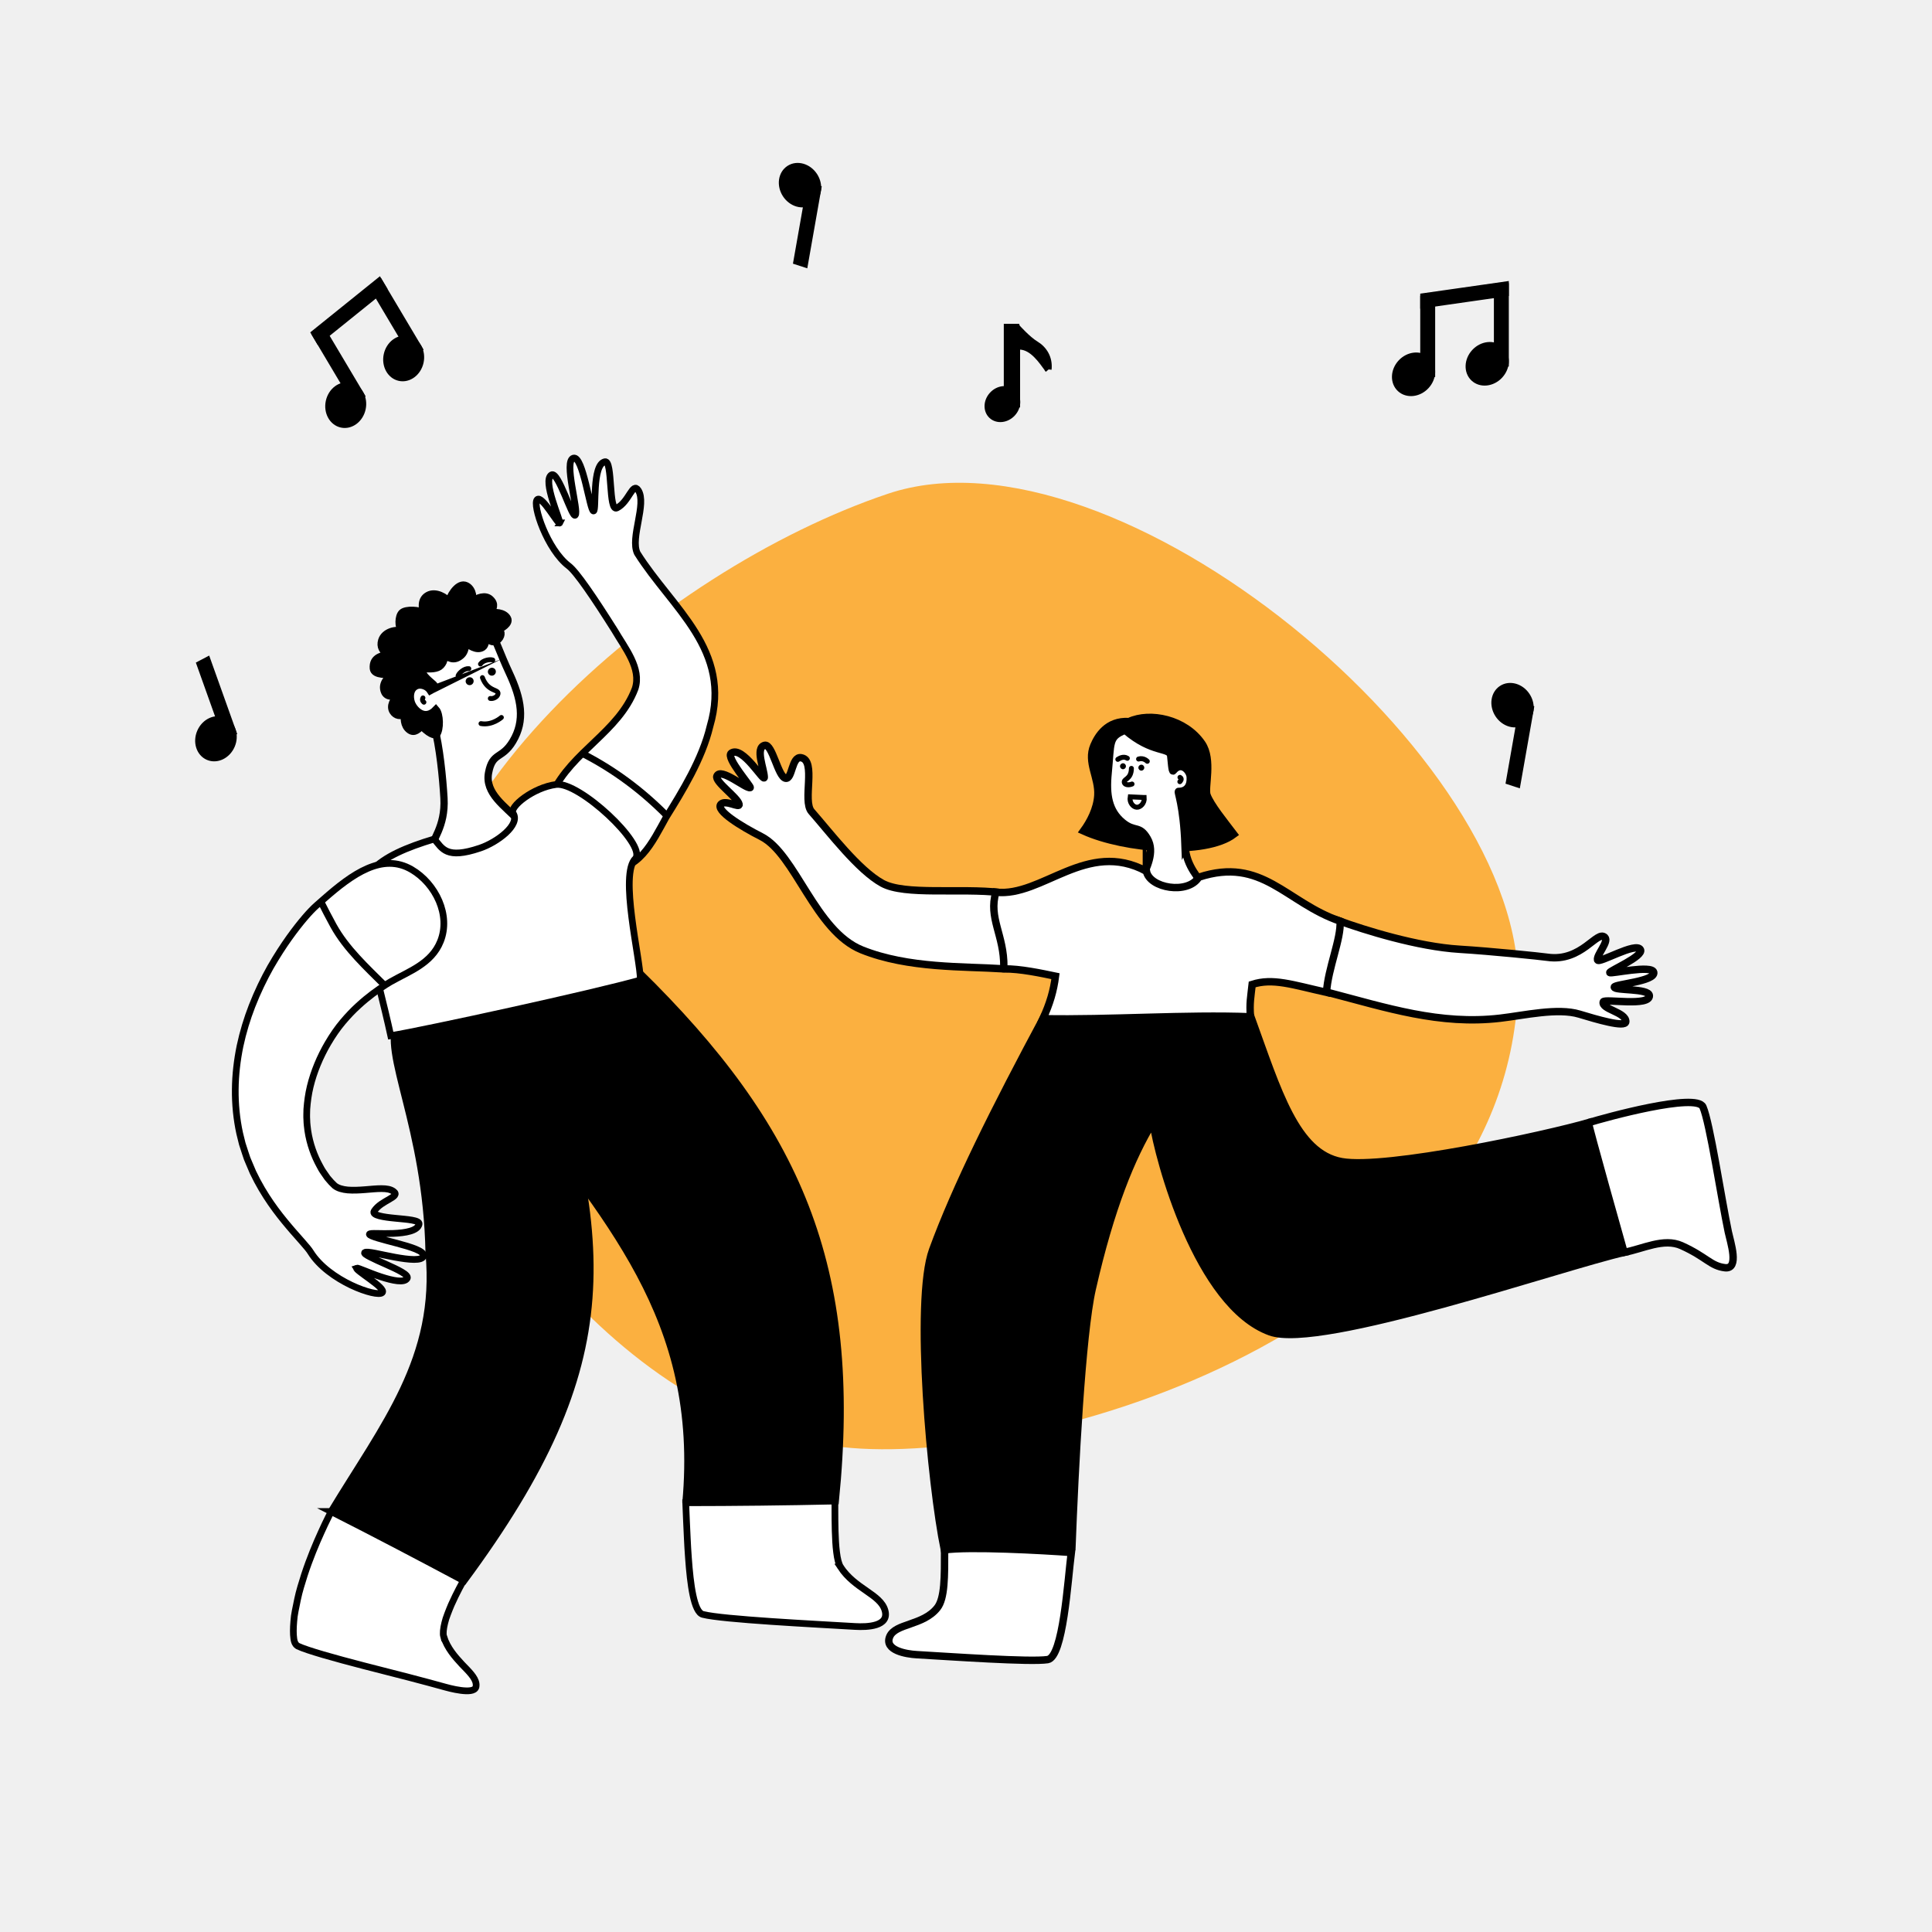
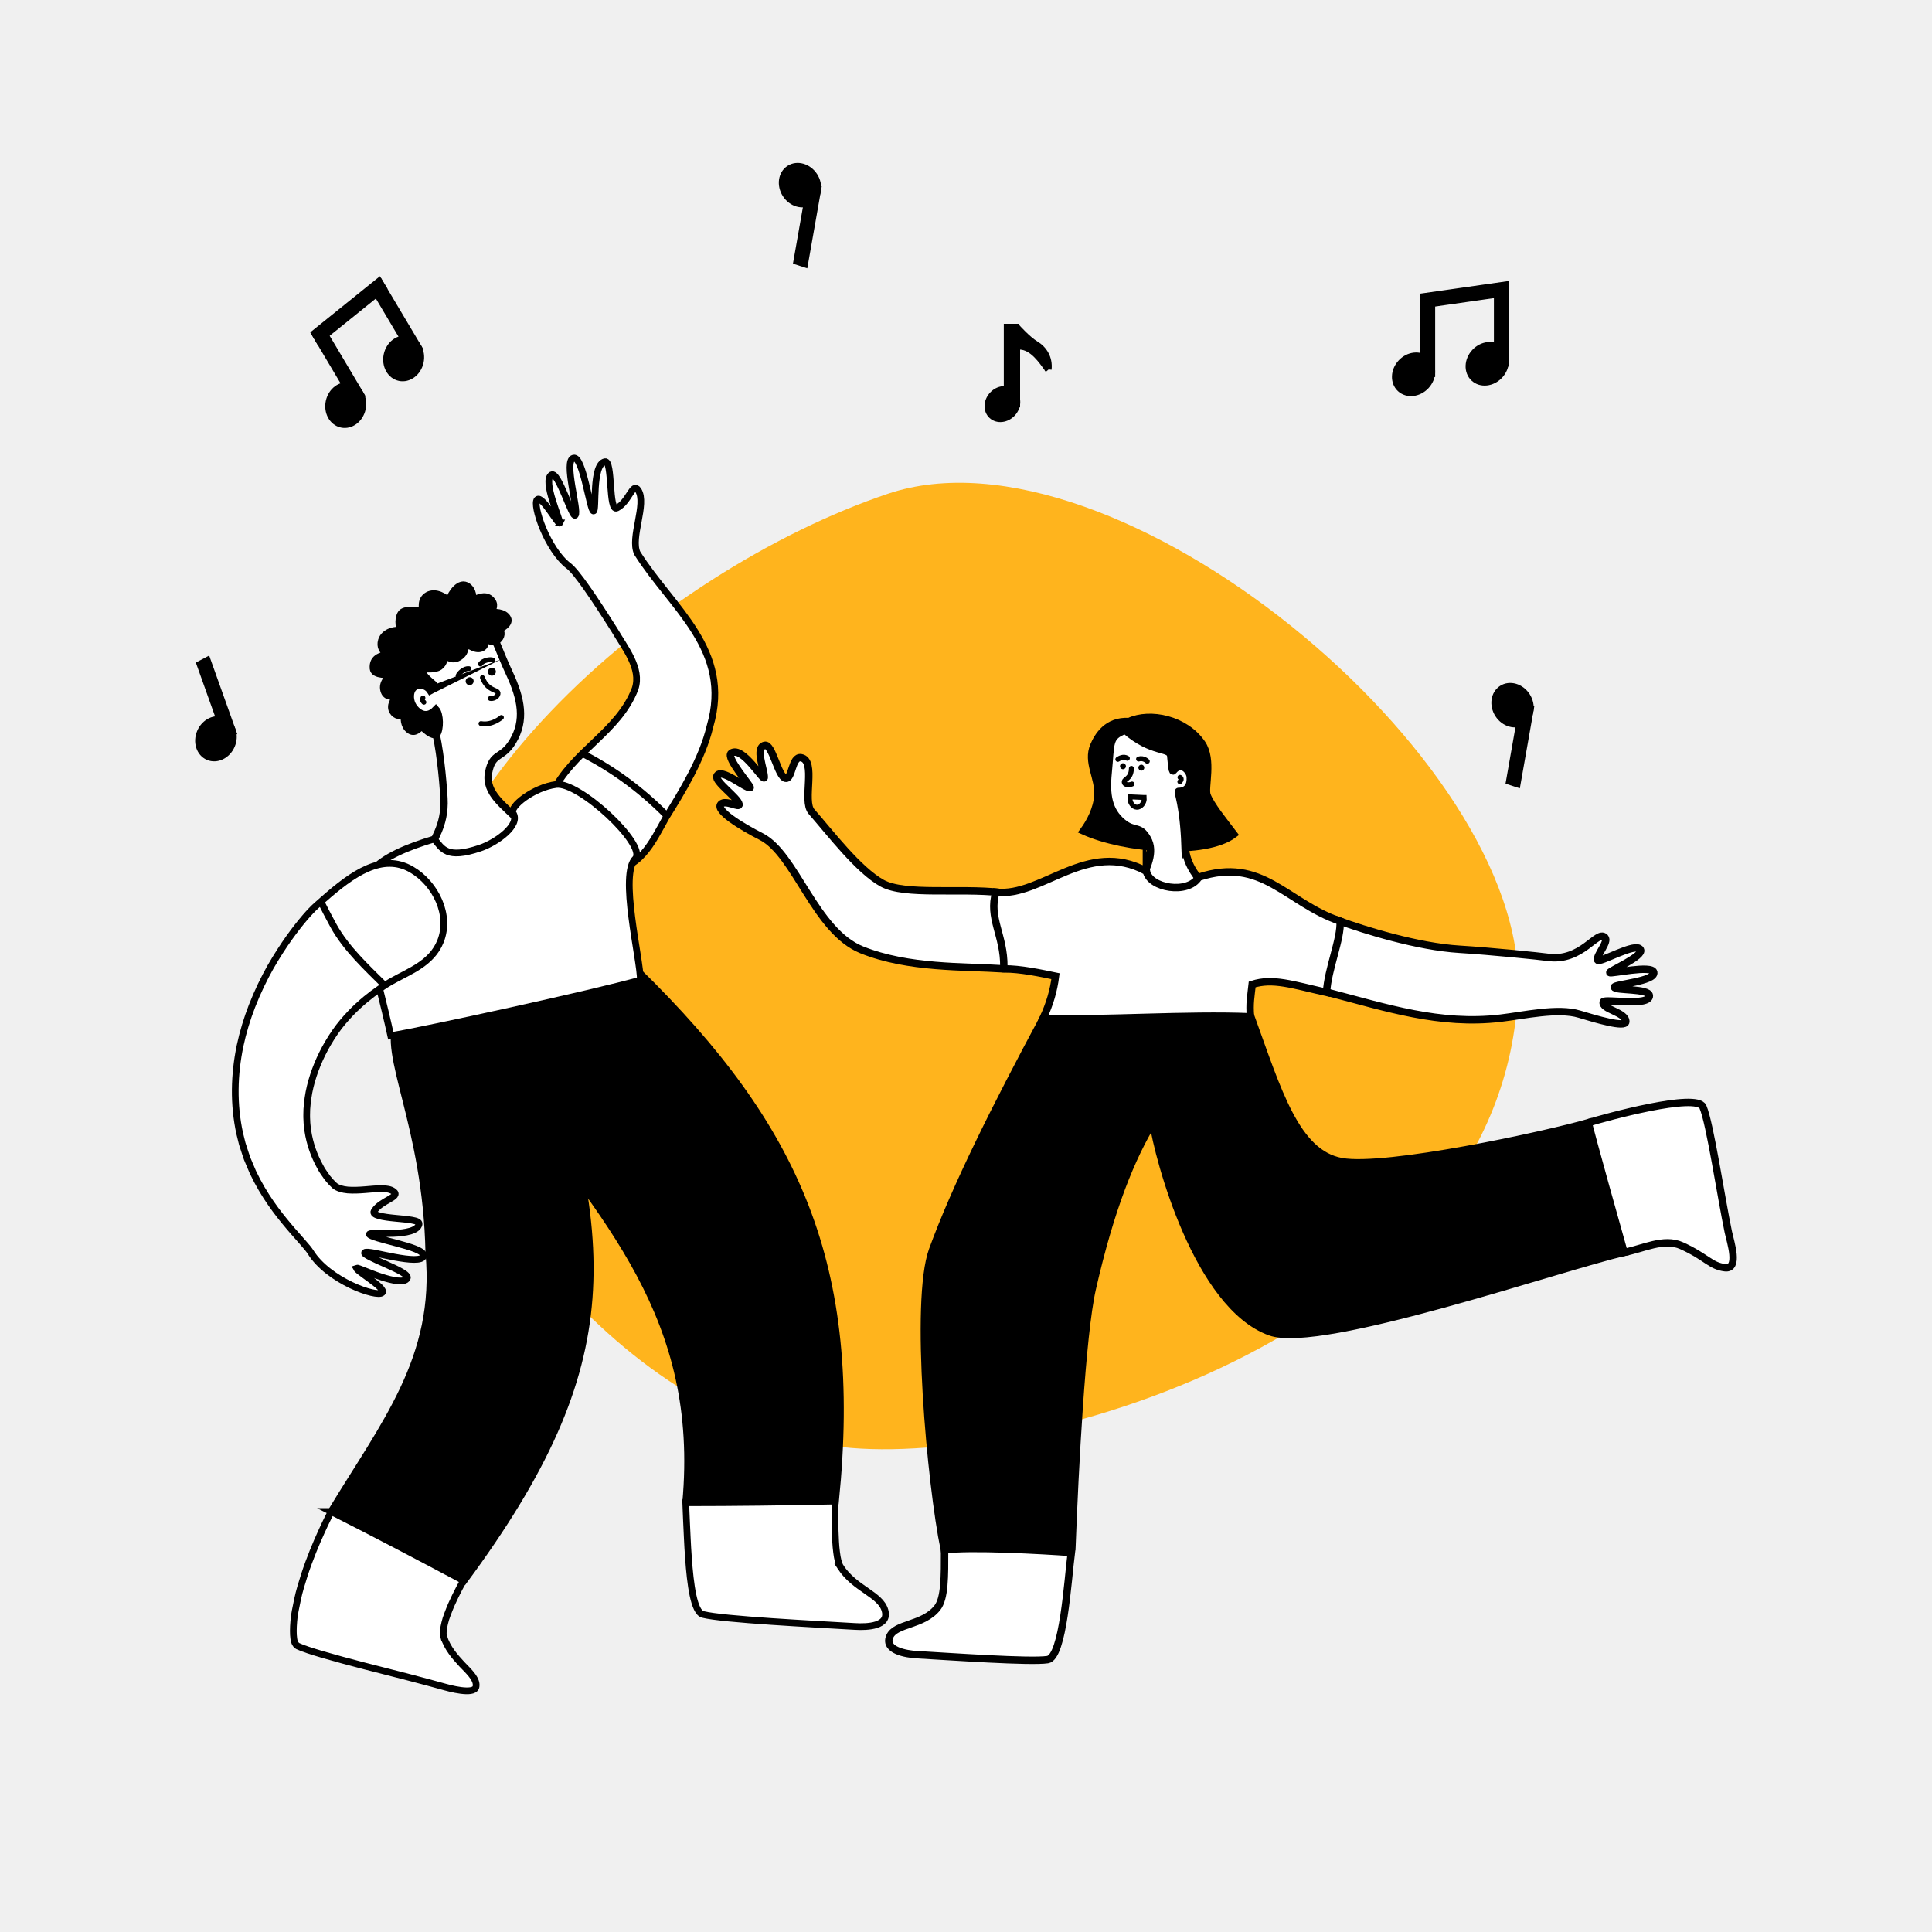
<svg xmlns="http://www.w3.org/2000/svg" id="Layer_1" viewBox="0 0 800 800">
  <defs>
-     <style>.cls-1,.cls-2{stroke-width:3.02px;}.cls-1,.cls-2,.cls-3,.cls-4,.cls-5,.cls-6,.cls-7,.cls-8,.cls-9,.cls-10,.cls-11,.cls-12{stroke:#000;}.cls-1,.cls-2,.cls-3,.cls-4,.cls-10,.cls-11{stroke-miterlimit:24;}.cls-1,.cls-3,.cls-4,.cls-5,.cls-12{fill:#fff;}.cls-3,.cls-4,.cls-6,.cls-10,.cls-12{stroke-width:3.07px;}.cls-13{fill:#fbb040;}.cls-4,.cls-8,.cls-9,.cls-11{stroke-linecap:round;}.cls-5,.cls-6,.cls-7,.cls-8,.cls-9,.cls-12{stroke-miterlimit:10;}.cls-5,.cls-7{stroke-width:2.78px;}.cls-8,.cls-9,.cls-11{fill:none;}.cls-8,.cls-11{stroke-width:2.01px;}.cls-9{stroke-width:2.05px;}</style>
+     <style>.cls-1,.cls-2{stroke-width:3.02px;}.cls-1,.cls-2,.cls-3,.cls-4,.cls-5,.cls-6,.cls-7,.cls-8,.cls-9,.cls-10,.cls-11,.cls-12{stroke:#000;}.cls-1,.cls-2,.cls-3,.cls-4,.cls-10,.cls-11{stroke-miterlimit:24;}.cls-1,.cls-3,.cls-4,.cls-5,.cls-12{fill:#fff;}.cls-3,.cls-4,.cls-6,.cls-10,.cls-12{stroke-width:3.07px;}.cls-13{fill:#FFB41D;}.cls-4,.cls-8,.cls-9,.cls-11{stroke-linecap:round;}.cls-5,.cls-6,.cls-7,.cls-8,.cls-9,.cls-12{stroke-miterlimit:10;}.cls-5,.cls-7{stroke-width:2.78px;}.cls-8,.cls-9,.cls-11{fill:none;}.cls-8,.cls-11{stroke-width:2.01px;}.cls-9{stroke-width:2.05px;}</style>
  </defs>
  <path id="background_shape" class="cls-13" d="M173.43,431.41c-19.1-93.8,99.92-195.25,194.24-226.96,94.31-31.71,264.51,109.67,260.89,205.49-5.34,141.58-200.31,198.09-279.73,189.28-99.62-11.06-167.04-126.76-175.4-167.8Z" />
  <g>
    <ellipse class="cls-7" cx="89.43" cy="305.9" rx="8.12" ry="7.04" transform="translate(-226.91 267.1) rotate(-66.71)" />
    <polygon class="cls-7" points="85.85 273.43 82.81 275.03 93.47 304.87 96.51 303.27 85.85 273.43" />
  </g>
  <g>
    <ellipse class="cls-7" cx="331.26" cy="76.68" rx="7.04" ry="8.12" transform="translate(11.62 192.61) rotate(-32.97)" />
    <polygon class="cls-7" points="333.19 109.29 329.92 108.23 335.42 77.02 338.69 78.09 333.19 109.29" />
  </g>
  <g>
    <ellipse class="cls-7" cx="626.31" cy="292.01" rx="7.04" ry="8.12" transform="translate(-58.05 387.85) rotate(-32.97)" />
    <polygon class="cls-7" points="628.24 324.62 624.98 323.55 630.47 292.34 633.74 293.41 628.24 324.62" />
  </g>
  <g>
    <ellipse class="cls-7" cx="585.32" cy="154.98" rx="8.12" ry="7.04" transform="translate(73.02 477.73) rotate(-47.04)" />
    <polygon class="cls-7" points="592.88 123.19 589.48 123.68 589.48 155.37 592.88 154.88 592.88 123.19" />
    <polygon class="cls-7" points="623.38 121.36 623.38 117.96 589.48 122.8 589.48 126.21 623.38 121.36" />
    <ellipse class="cls-7" cx="615.82" cy="150.62" rx="8.12" ry="7.04" transform="translate(85.92 498.67) rotate(-47.04)" />
    <polygon class="cls-7" points="623.38 118.84 619.98 119.33 619.98 151.02 623.38 150.53 623.38 118.84" />
  </g>
  <g>
    <ellipse class="cls-7" cx="143.15" cy="167.73" rx="8.12" ry="7.04" transform="translate(-51.09 272.12) rotate(-77.77)" />
    <polygon class="cls-7" points="133.4 136.55 130.73 138.7 146.92 165.94 149.6 163.79 133.4 136.55" />
    <polygon class="cls-7" points="158.69 119.39 156.95 116.47 130.28 137.95 132.02 140.88 158.69 119.39" />
    <ellipse class="cls-7" cx="167.14" cy="148.4" rx="8.12" ry="7.04" transform="translate(-13.29 280.33) rotate(-77.77)" />
    <polygon class="cls-7" points="157.39 117.22 154.72 119.37 170.91 146.61 173.59 144.46 157.39 117.22" />
  </g>
  <g>
    <ellipse class="cls-7" cx="415.07" cy="167.32" rx="6.45" ry="5.59" transform="translate(9.76 357.06) rotate(-47.04)" />
    <path class="cls-7" d="M434.06,152.97c-2.67-3.66-6.44-9.41-11.79-9.61-.5-.02-.92-.1-1.26-.24v24.19h-3.97v-31.84h3.94s.02,.06,.02,.06c0,0,4.45,5.02,7.8,7.03,3.47,2.08,5.75,5.75,5.25,10.4Z" />
  </g>
  <g>
    <g>
      <path id="pants" class="cls-6" d="M555.5,481.01c18.31,3.3,84.67-11.02,102.58-16.24,5.47,14.65,11.4,31.88,14.86,53.72-25.92,5.82-126.1,40.59-147,33.02-30.13-10.91-46.28-71.65-48.53-86.9-8.87,14.57-17.48,35.4-25.14,69.06-4.35,19.13-7.2,74.66-8.43,107.46,0,.24-.23,.42-.47,.38-18.71-2.67-28.78,3.01-52.37,.04-5.54-26.77-12.53-102.83-4.84-123.93,9.48-26,25.68-58.46,46.43-97.12,36.9-2.61,48.91,1.71,85.55,1,10.93,30.15,18.48,56.11,37.37,59.51Z" />
      <path id="boot_R" class="cls-3" d="M672.5,518.58c-.18-.54-15.1-53.58-14.75-53.69,6.92-2.16,44.76-12.55,47.4-6.55,2.9,6.59,7.56,37.81,10.51,51.81,.89,4.16,4.69,15.5-1.38,14.79-6.01-.72-7.67-4.47-17.97-9.13-7.4-3.35-16.06,1.34-23.81,2.77Z" />
      <path id="boot_L" class="cls-3" d="M391.13,641.77c10.03-1.47,40.67,.19,52.48,1.08-1.49,11.66-3.35,43.37-9.82,44.36-7.12,1.08-39.94-1.23-54.22-2.05-4.25-.24-13.47-1.75-11.18-7.43,2.27-5.61,13.81-4.53,19.7-11.93,3.16-3.96,3.05-13.03,3.04-24.02Z" />
      <path id="arm_L" class="cls-3" d="M415.87,400.93c-.18,.17-.42,.25-.67,.23-15.81-1.07-39.03-.06-58.35-7.84-19.39-7.81-27.4-39.65-41.61-46.89-8.44-4.3-19.08-10.85-16.73-13.41,1.88-2.05,7.85,1.77,7.53,.03-.52-2.81-10.16-9.35-9.19-11.69,1.54-3.7,12.08,5.32,13.78,4.78,.68-.22-10.31-12.54-7.81-14.28,4.67-3.24,13.67,12.38,13.65,10.01-.03-3.41-3.95-12.25,.18-13.25,3.15-.76,5.49,13.04,8.64,13.64,2.84,.54,2.5-9.21,6.44-8.5,6.42,1.15,.43,17.88,4.28,22.28,7.74,8.83,19.45,24.28,29.3,29.7,9.34,5.14,32.23,1.9,48.98,3.84,.38,.04,.69,.33,.77,.7,1.87,8.27,7.7,24.13,.79,30.65Z" />
      <path id="arm_R" class="cls-4" d="M554.27,381.22c10.72,3.9,32.7,10.79,50.09,11.85,13.34,.82,33.33,2.88,36.37,3.31,14.28,2.06,20.55-11.44,23.82-8.22,1.76,1.73-3.53,7.27-3.04,9.32,.41,1.73,16-7.65,17.77-4.23,1.4,2.7-12.94,8.79-12.7,9.47,.33,.65,17.55-3.33,18.2-.1,.75,3.77-16.31,4.91-16.34,6.11-.04,1.56,14.32,.41,14.53,3.53,.32,4.65-18.68,1.21-19.09,2.57-.94,3.11,9.41,4.23,9.33,8.21-.05,2.64-12.26-1-19.23-3.11-8.98-2.72-22.88,.53-32.75,1.68-25.06,2.93-47.1-4.33-71.24-10.64-6.95-7.15,1.85-21.76,4.28-29.74Z" />
      <path id="hair" class="cls-10" d="M467.48,298.79c8.75-4.04,23.28-1.03,30.2,9.1,4.59,6.71,.97,18.24,2.12,21.37,1.55,4.18,7.16,11.01,11.09,16.2-11.85,8.9-45.11,6.37-62.22-1.38,2.74-3.75,5.58-9.1,5.93-14.71,.46-7.51-4.61-13.68-1.67-20.61,1.58-3.73,5.43-10.53,14.56-9.97Z" />
      <path id="head" class="cls-12" d="M490.71,350.05c.33,9.06,6.61,14.23,7.35,16.6-2.63,9.47-22.76,14.45-25.62-1.89,2.22-5.3,5.96-11.86,2.64-17.56-3.3-5.68-5.18-2.45-10.24-6.64-5.8-4.8-6.89-11.42-6-20.43,1.27-12.86,.03-15,7.05-17.77,11.27,9.75,18.5,6.94,18.89,10.63,.21,1.95,.54,6.84,1.02,6.22,3.29-4.19,6.88-.13,7.06,2.51,.25,3.48-1.23,6.01-4.87,6-.57,0,2.1,5.5,2.71,22.35Z" />
      <path id="shirt" class="cls-3" d="M474.7,360.73c1.3,7.1,17.28,9.76,21.68,2.51,26.34-8.69,36.08,10.49,58.51,18.19,.56,7.09-5.1,19.88-5.6,29.49-14.25-3.2-22.24-6.04-30.79-3.29-.55,5.1-1.17,7.72-.7,13.4-26.54-1.04-58.64,1.34-85.95,.79,2.88-6.23,4.42-11.54,5.2-17.6-5.68-1.18-14.71-3.13-21.28-3.01-.51,0-.1-.37-.1-.87,.13-13.13-6.47-20.16-3.3-30.9,19.21,2.12,37.64-22.01,62.33-8.69Z" />
      <path id="ear" class="cls-9" d="M488.55,323.68s1.25-1.15,.05-1.79" />
      <path id="brow" class="cls-9" d="M475.07,315.23c-.13-.11-1.55-1.56-3.61-.93" />
      <path id="brow-2" class="cls-9" d="M462.87,314.43c.72-.45,2.36-1.45,3.94-.44" />
      <path id="nose" class="cls-9" d="M468.75,324.65c-1.55,.61-2.89,.25-3.15-.47-.63-1.77,2.83-1.24,2.89-6.01" />
      <path id="mouth" class="cls-9" d="M473.79,330.23c-1.94-.09-3.87-.18-5.81-.27-.42,2.36,1.24,4.24,2.75,4.3,1.49,.06,3.28-1.67,3.07-4.03Z" />
      <path id="eye" d="M465.09,316.05c.66,.04,1.17,.62,1.13,1.31s-.62,1.2-1.28,1.16-1.2-.62-1.16-1.31,.62-1.2,1.31-1.16Zm0,0c.66,.04,1.17,.62,1.13,1.31s-.62,1.2-1.28,1.16-1.2-.62-1.16-1.31,.62-1.2,1.31-1.16Z" />
      <path id="eye-2" d="M472.69,316.64c.66,.04,1.17,.62,1.13,1.31s-.62,1.2-1.28,1.16-1.2-.62-1.16-1.31,.62-1.2,1.31-1.16Zm0,0c.66,.04,1.17,.62,1.13,1.31s-.62,1.2-1.28,1.16-1.2-.62-1.16-1.31,.62-1.2,1.31-1.16Z" />
    </g>
    <g>
      <g>
        <path class="cls-5" d="M231.77,216.54c-.52,1.07-7.39-11.67-9.33-9.67-2.08,2.14,4.14,20.72,13.06,27.48,3.23,2.45,10.45,13.1,18.99,26.64,4.22,7.27,11.28,15.78,8.49,24.2-6.83,17.97-26.08,25.83-34.36,43.31-9.05,15.24,6.07,31.36,21.84,31.36,13.93,1.76,19.68-11.23,25.4-21.49,6.45-10.36,14.93-24.08,18.13-37.6,9.31-31.67-15.69-48.82-30.1-71.71-3.05-6.36,4.04-20.45,.39-26.06-2.31-3.55-3.78,4.78-8.82,7.33-3.59,1.82-1.68-19.82-4.96-19.14-5.54,1.17-3.42,20.27-4.72,20.4-1.5,.13-4.37-22.87-8.28-21.91-4.31,1.05,2.3,21.91,.7,23.64-1.29,1.39-7.01-18.32-9.83-16.69-3.95,2.29,3.84,18.94,3.38,19.91Z" />
        <path class="cls-5" d="M276.3,337.94c-10.32-10.5-22.17-19.36-35.39-26.05" />
      </g>
      <g>
        <g>
          <path class="cls-5" d="M348.06,648.89c5.97,9.1,16.46,11.23,18.38,17.91,1.93,6.69-7.4,6.98-12.36,6.69-16.64-.99-54.95-2.88-63.06-5-3.7-.97-5.17-12.4-5.95-23.45-.21-2.75-.36-5.5-.48-8.09-.15-2.56-.24-4.99-.33-7.1-.21-4.18-.27-7.21-.32-7.87-.01-.22,3.84-.35,9.63-.44,5.79-.09,13.51-.14,21.23-.18,7.73-.02,15.45-.04,21.25-.05,2.9,.02,5.32,.04,7.01,.05,1.69,.03,2.66,.07,2.66,.13,.03,.59-.06,6.27,.1,12.36,.1,3.05,.23,6.18,.59,8.89,.33,2.69,.85,4.92,1.66,6.15Z" />
          <path class="cls-7" d="M283.92,622.27c6.99-76.66-32.6-117.52-75.64-175.18-2.22-7.11,4.29-31.15,10.01-36.41,0,0,46-8.42,46-8.42,65.89,64.55,91.49,122.02,81.7,219.29-20.7,.45-41.39,.69-62.07,.71Z" />
        </g>
        <g>
          <path class="cls-5" d="M183.73,677.71c1.5,4.78,4.69,8.33,7.5,11.38,2.93,3.02,5.52,5.51,5.89,8.03,.05,.32,.06,.6,.03,.86-.01,.26-.04,.48-.11,.68-.14,.4-.41,.7-.79,.93-.75,.45-1.92,.59-3.28,.55-2.72-.08-6.2-.88-8.6-1.55-4.02-1.12-9.35-2.56-15.23-4.09-5.88-1.51-12.29-3.15-18.45-4.73-12.29-3.19-23.51-6.33-27.3-8.13-.84-.45-1.52-1.32-1.74-3.21-.26-1.8-.24-4.21,0-7.03,.06-.71,.13-1.44,.22-2.19,.11-.73,.24-1.47,.38-2.24,.28-1.53,.61-3.14,.98-4.8,.7-3.39,1.76-6.65,2.82-10.05,2.18-6.69,4.84-13.02,7.01-17.76,1.08-2.44,2.04-4.38,2.78-5.88,.74-1.49,1.25-2.51,1.43-2.88,.12-.25,3.64,1.36,8.81,3.96,5.18,2.59,12.02,6.17,18.83,9.83,6.81,3.65,13.59,7.36,18.65,10.19,2.53,1.41,4.63,2.6,6.1,3.45,1.46,.85,2.29,1.36,2.26,1.41-.26,.51-2.85,5.07-5.08,10.13-.53,1.26-1.06,2.56-1.53,3.83-.24,.64-.46,1.27-.67,1.88-.19,.62-.34,1.22-.49,1.8-.57,2.33-.8,4.35-.44,5.64Z" />
          <path class="cls-7" d="M137.11,625.88c21.72-35.97,44.56-63.57,40.46-107.09-1-52.65-19.84-83.12-12.84-95.96,4.44-8.13,20.32-2.97,54.27-11.74,35.45,103.07,40.01,153.01-26.86,243.52-18.27-9.74-36.59-19.37-55.04-28.73Z" />
        </g>
      </g>
      <g>
        <path class="cls-1" d="M167.57,279.04c6.34-12.19,12.95-13.71,26.17-23.07,10.12,.36,9.78,6.97,17.09,22.6,5.13,10.97,6.69,19.79,1.5,28.43-4.53,7.51-8.37,4.29-10.02,12.93-1.66,8.64,7.04,13.97,12.22,19.66-.5,13.87-28,19.48-35.86,11.84-.13-3.28,5.84-8.91,5.17-20.92-.48-8.38-1.81-21.61-4.01-29.7-8.6,4.73-16.59-16.81-12.26-21.77Z" />
        <path class="cls-11" d="M175.54,290.78s-1.04-.69-.4-1.8" />
        <path class="cls-8" d="M189.68,279.8c.37-1.1,2.59-3.13,4.46-2.93" />
        <path class="cls-8" d="M204.06,273.31c-1.11-.43-4.07,.05-5.11,1.65" />
        <path class="cls-11" d="M199.76,280.58c2.35,6.38,7.49,4.54,6.31,7.18-.41,.94-1.89,1.68-3.05,1.46" />
        <path d="M204.31,279.65c-.84,.35-1.8-.02-2.17-.88-.35-.83,.07-1.78,.91-2.14,.84-.35,1.8,.02,2.15,.85,.35,.83-.06,1.81-.89,2.17Z" />
        <path d="M195.11,283.58c-.84,.35-1.8-.02-2.17-.88-.35-.83,.07-1.78,.91-2.14,.84-.35,1.8,.02,2.15,.85,.35,.83-.06,1.81-.89,2.17Z" />
        <path class="cls-11" d="M207.62,297.08s-3.8,3.4-8.46,2.54" />
        <path class="cls-2" d="M180.49,284.81c-.37,.14-1.4,.62-2.31,1.15-.79-1.22-1.86-1.68-1.91-1.71-1.2-.6-3.23-1.11-4.89,.36-1.97,1.74-1.65,5.06-.81,6.92,1.08,2.4,5.28,7.16,9.94,2.25,1.74,1.93,1.85,8.26,.27,10.34-.18,.05-1.82,1-6.12-3.4-1.36,1.02-2.9,3.11-5.07,1.56-2.53-1.8-2.28-5.29-2.01-6.66-1.64,1.1-3.72,.82-4.89-1.07-1.33-2.15,.15-5.17,2.52-6.47-2.11,.16-4.99,.86-6-1.64-1.37-3.33,1.39-5.81,2.95-7.19-1.09-.05-7.29,.56-7.56-2.42-.43-4.9,3.92-5.33,6.29-5.83-2.59-1.31-3.55-3.3-2.84-5.75,1.1-3.74,6.22-4.83,8.34-3.79-1.57-1.85-1.47-6.24,.05-7.72,1.62-1.57,7.63-1.22,8.8,.22-.33-2.14-1.15-5.62,1.89-7.38,3.27-1.89,7.59,.85,8.89,2.66-.25-1.68,3.21-7.65,6.4-6.92,2.72,.64,3.95,4.38,3.05,6.79,2.08-1.61,5.49-2.93,7.57-.98,2.33,2.2,.99,3.8,.25,5.88,.94-.67,5.58-.59,6.88,2.09,1.04,2.12-2.67,4.23-3.69,4.47,1.45,.93,1.28,3.14-.6,4.6-1.91,1.45-3.42-.2-5.16-1.32,.44,1.35,.38,3.3-.82,4.14-2.51,1.7-6.01-.98-7.2-1.98,.17,1.64-.2,3.97-1.63,5.27-3.16,2.85-5.47,.97-7.52-.35,1.07,1.92-.43,4.77-2.29,5.47-2.38,.93-4.82,.27-6.28,.72-1.09,1.6,2.68,4.66,4.12,5.92,.25,.22,.53,.32,1.37,1.78Z" />
      </g>
      <path class="cls-5" d="M179.8,347.41c3.37,3.93,4.91,8.52,18.94,3.78,7.03-2.36,16.89-9.65,13.72-14.46-1.7-2.56,8.33-10.65,17.82-11.89,9.48-1.25,37.29,24.7,32.92,30.58-6.92,6.4,2.03,41.91,1.96,50.4-18.84,5.37-88.82,20.65-103.35,23.04-2.49-11.47-7.57-31.41-10.77-43.92-7.82-22.05,5.84-30.63,28.76-37.53Z" />
      <g>
        <path class="cls-5" d="M147.7,525.11c-.55,.21,2.55,2.4,5.59,4.61,3.02,2.25,5.97,4.56,4.97,5.55-1.07,1.03-6.58-.14-12.85-3.12-3.13-1.49-6.44-3.45-9.41-5.77-2.97-2.31-5.59-5.02-7.32-7.8-.62-1.03-1.79-2.42-3.37-4.21-1.55-1.85-3.58-3.98-5.82-6.68-4.48-5.31-10.13-12.54-14.74-22.25-.53-1.24-1.06-2.5-1.6-3.76-.27-.64-.54-1.28-.81-1.93-.22-.67-.45-1.34-.68-2.01-.44-1.36-.89-2.74-1.34-4.12-.38-1.42-.72-2.87-1.07-4.33-1.28-5.86-1.89-12.02-1.83-18.14,.05-6.12,.77-12.2,1.97-18.02,1.23-5.8,2.94-11.34,4.94-16.5,2.36-6.06,4.99-11.43,7.66-16.18,2.74-4.76,5.33-8.72,7.75-12.12,4.85-6.77,8.78-11.13,11.19-13.28,.9-.81,1.82-1.63,2.73-2.41,.14-.14,.29-.26,.46-.4,5.85-5.14,11.93-10,18.03-12.62,6.11-2.64,12.21-3.1,18.27,.43,5.02,2.93,9.11,7.7,11.39,13.05,2.28,5.36,2.73,11.3,.59,16.66-3.69,9.26-13.01,12.4-20.47,16.67-.05,.03-.11,.05-.15,.07-.7,.39-1.35,.8-1.99,1.21-3.37,2.15-7.27,4.91-11.47,8.78-2.12,1.93-4.25,4.16-6.38,6.69-2.15,2.54-4.21,5.52-6.18,8.88-3.2,5.47-5.81,11.65-7.32,17.9-.76,3.13-1.17,6.27-1.39,9.33-.02,1.52-.12,3.04,0,4.51,.02,1.48,.23,2.91,.4,4.32,.83,5.65,2.76,10.68,4.92,14.6,.27,.49,.53,.97,.78,1.43,.26,.46,.58,.89,.85,1.31,.57,.84,1.1,1.61,1.61,2.31,1.11,1.37,2.13,2.44,2.97,3.19,1.29,1.05,3.25,1.58,5.4,1.79,2.25,.18,4.72,.06,7.12-.13,2.48-.2,4.84-.45,6.88-.44,2.11,0,3.82,.29,4.99,1.18,1.53,1.13,.3,2.01-1.71,3.18-2.01,1.18-4.84,2.6-6.34,4.98-1.05,1.69,3.77,2.46,8.77,2.93,2.49,.25,5.07,.45,6.91,.79,1.9,.34,3.11,.83,2.93,1.66-.3,1.38-1.7,2.29-3.67,2.88-1.97,.59-4.5,.85-6.97,.95-1.24,.05-2.48,.06-3.65,.06-1.15-.02-2.22-.04-3.14-.05-1.85-.03-3.1,0-3.14,.33-.05,.37,1.38,.93,3.51,1.59,2.15,.65,5,1.38,7.87,2.14,5.69,1.52,11.45,3.24,11.04,5.24-.45,2.19-6.13,1.58-11.89,.53-5.74-1.04-11.58-2.66-12.48-1.91-.37,.31,.63,1,2.34,1.87,.85,.44,1.87,.92,2.96,1.43,1.11,.5,2.3,1.03,3.5,1.56,4.77,2.13,9.58,4.36,8.81,5.8-1.09,2.01-6.07,.97-10.92-.62-4.84-1.59-9.51-3.82-10.02-3.62Z" />
        <path class="cls-5" d="M159.38,408.13c-3.9-3.87-7.84-7.65-11.52-11.67-3.67-4.02-7.09-8.28-9.82-13.22-1.85-3.35-3.57-6.74-5.28-10.11" />
      </g>
    </g>
  </g>
</svg>
